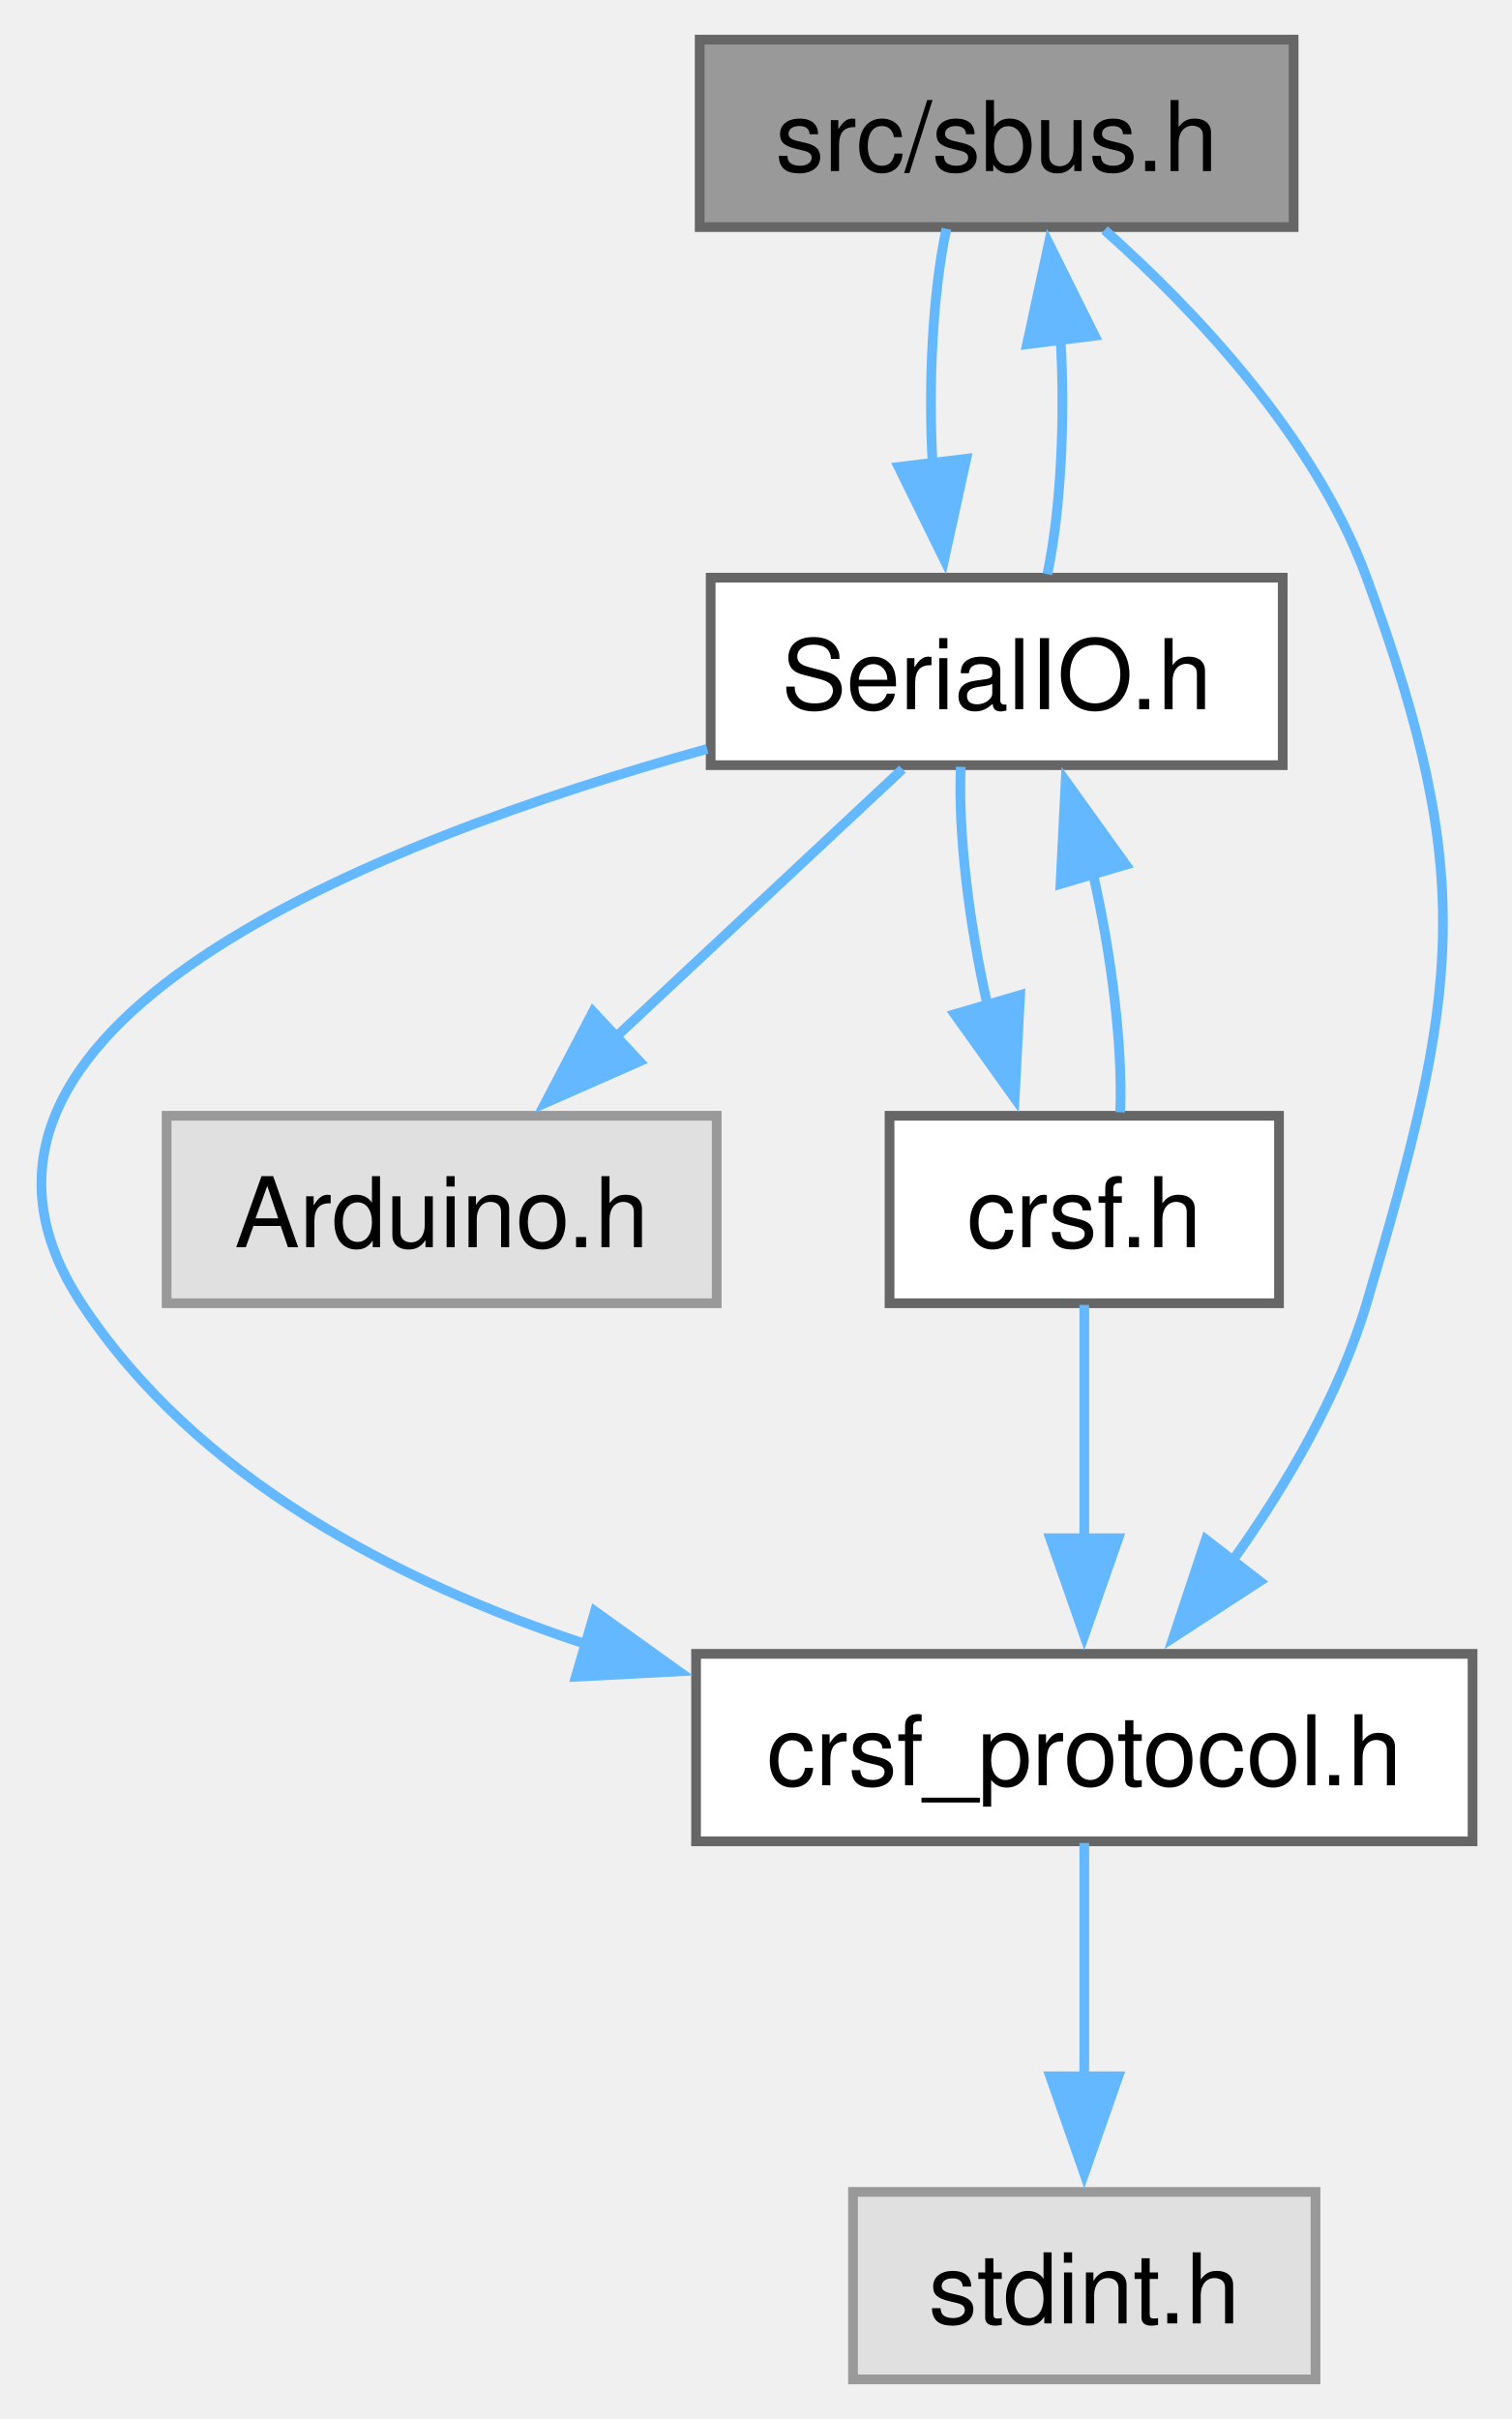
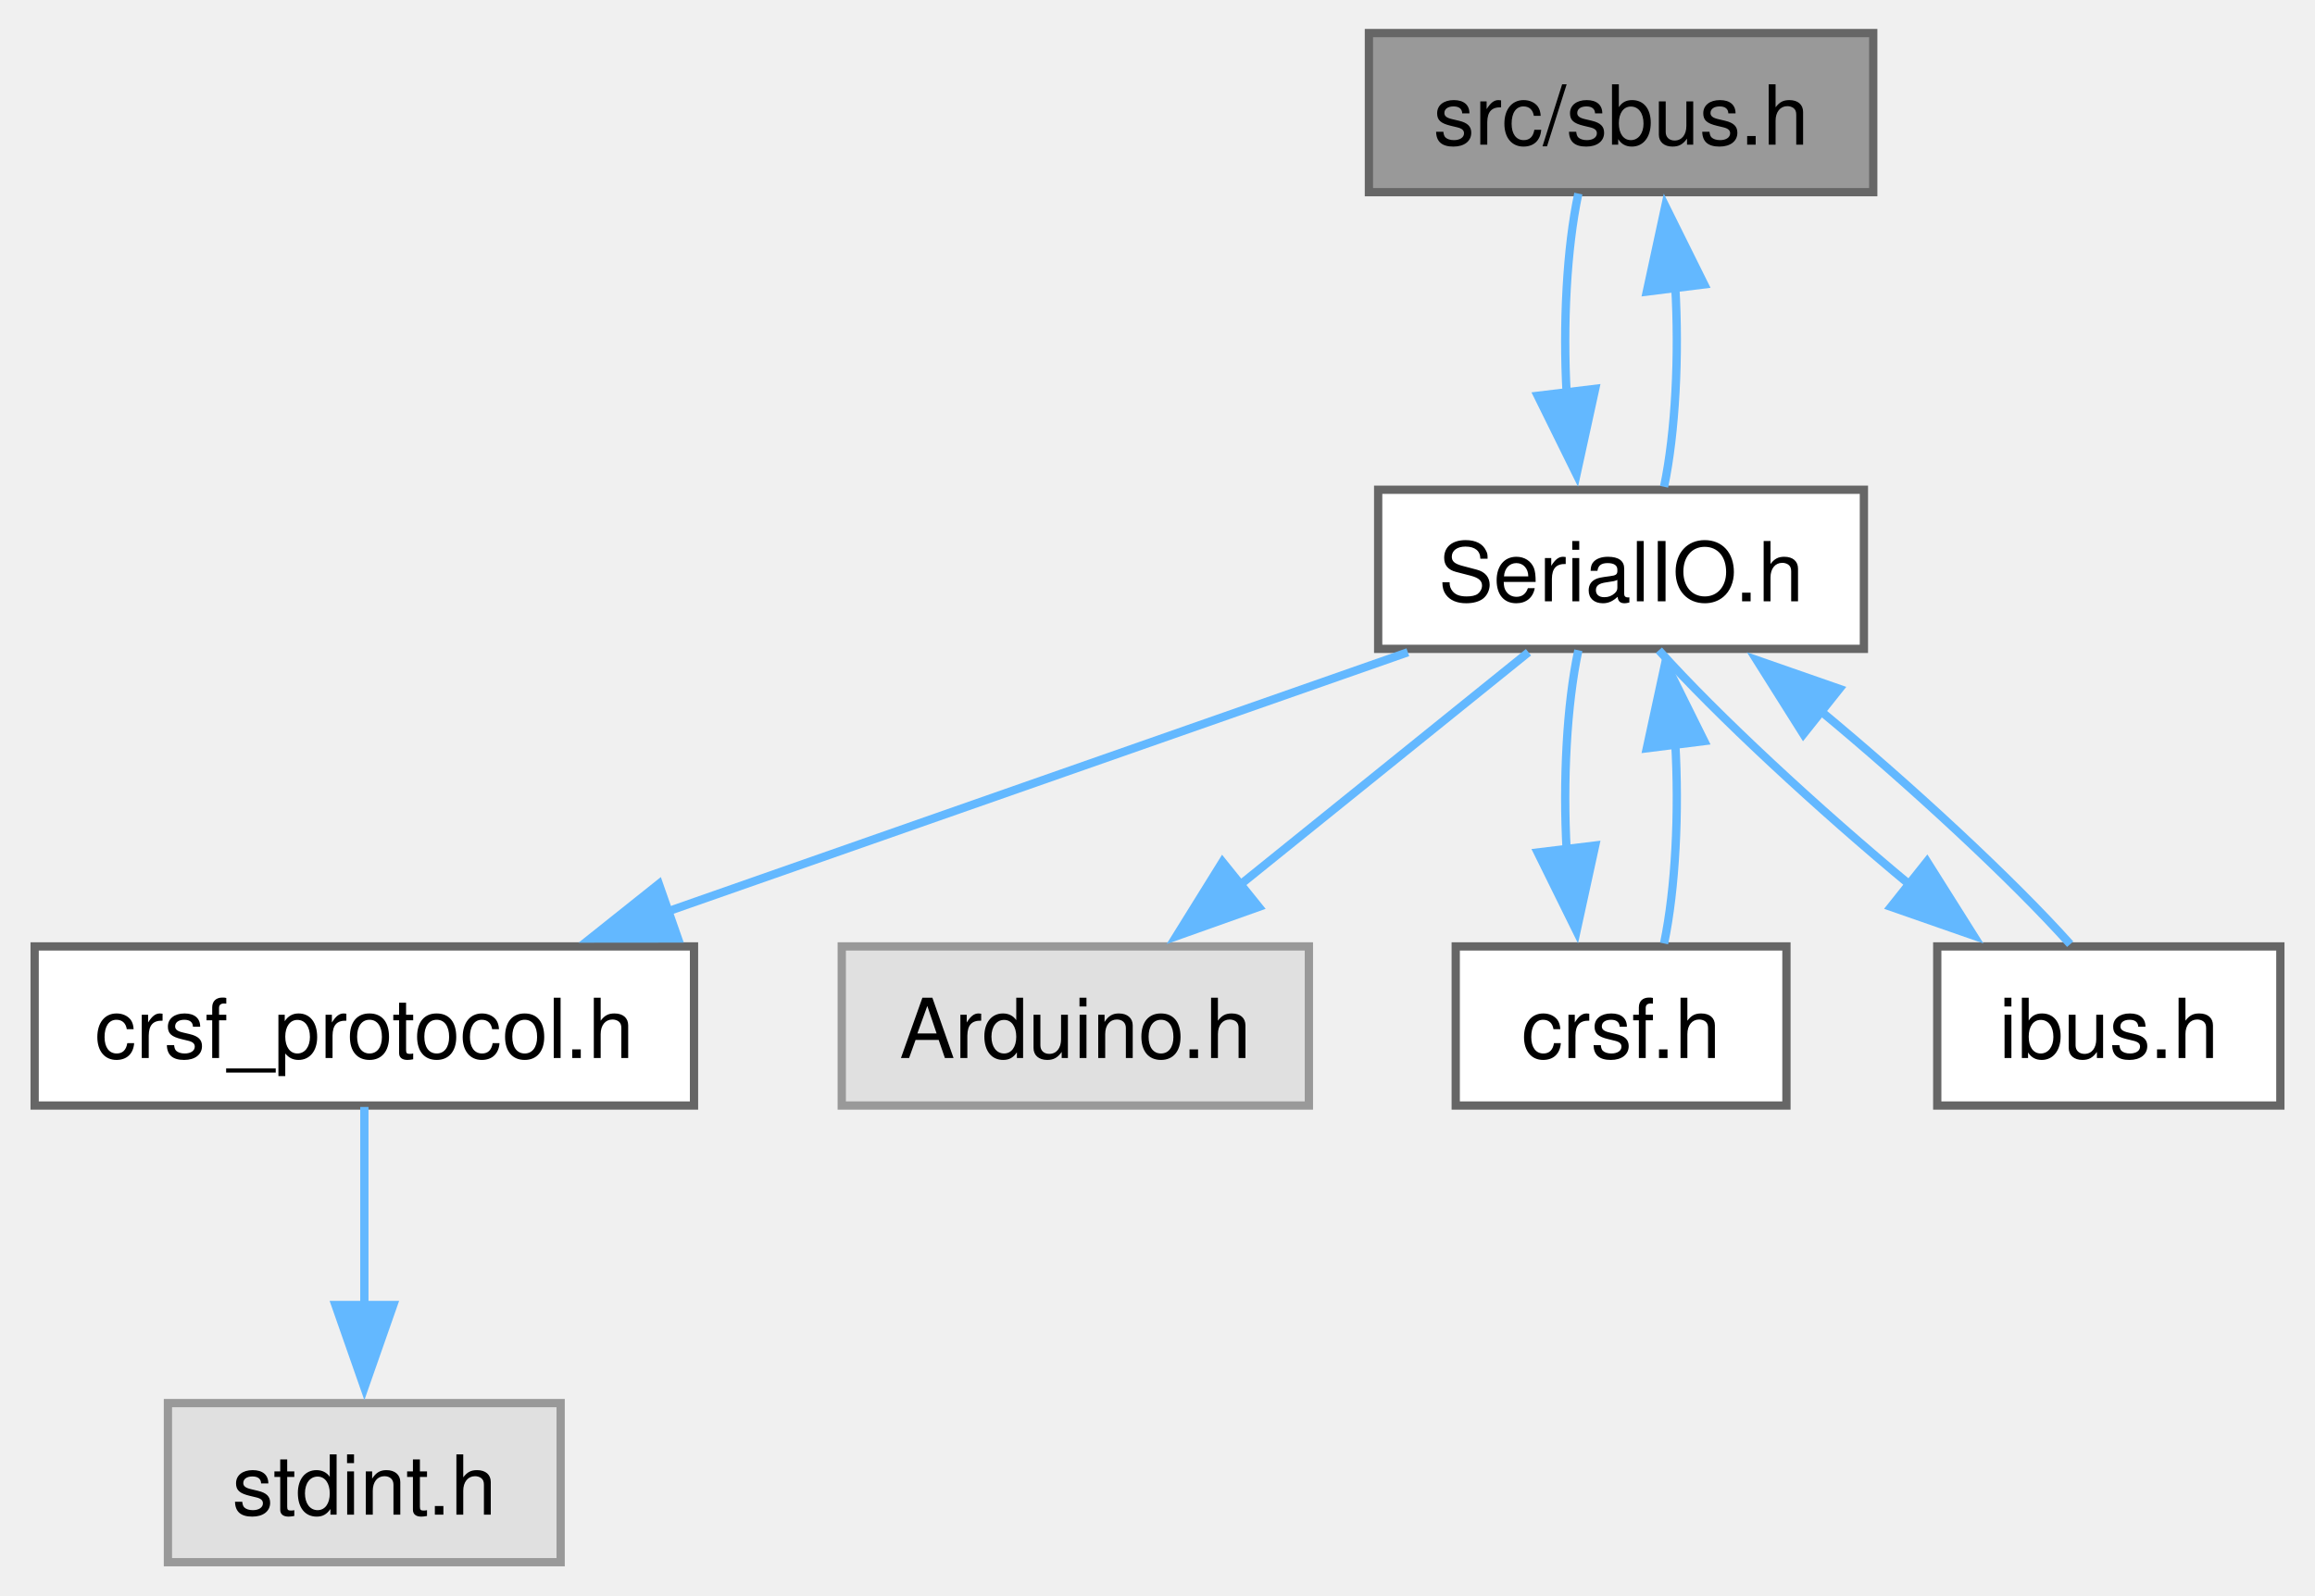
- <svg xmlns="http://www.w3.org/2000/svg" xmlns:xlink="http://www.w3.org/1999/xlink" width="155pt" height="248pt" viewBox="0.00 0.00 155.24 248.25">
-   <g id="graph0" class="graph" transform="scale(1 1) rotate(0) translate(4 244.25)">
+ <svg xmlns="http://www.w3.org/2000/svg" xmlns:xlink="http://www.w3.org/1999/xlink" width="280pt" height="193pt" viewBox="0.00 0.00 279.62 193.00">
+   <g id="graph0" class="graph" transform="scale(1 1) rotate(0) translate(4 189)">
    <g id="Node000001" class="node">
      <g id="a_Node000001">
        <a xlink:title="Header file for the SBUS protocol implementation.">
-           <polygon fill="#999999" stroke="#666666" points="128.86,-240.25 67.86,-240.25 67.86,-221 128.86,-221 128.86,-240.25" />
-           <text text-anchor="middle" x="98.36" y="-226.75" font-family="Helvetica,sans-Serif" font-size="10.00">src/sbus.h</text>
+           <polygon fill="#999999" stroke="#666666" points="222.38,-185 161.38,-185 161.38,-165.75 222.38,-165.75 222.38,-185" />
+           <text text-anchor="middle" x="191.88" y="-171.5" font-family="Helvetica,sans-Serif" font-size="10.00">src/sbus.h</text>
        </a>
      </g>
    </g>
    <g id="Node000002" class="node">
      <g id="a_Node000002">
        <a xlink:href="SerialIO_8h.html" target="_top" xlink:title="Header file for serial input/output (IO) functionality.">
-           <polygon fill="white" stroke="#666666" points="127.74,-185 68.99,-185 68.99,-165.75 127.74,-165.75 127.74,-185" />
-           <text text-anchor="middle" x="98.36" y="-171.5" font-family="Helvetica,sans-Serif" font-size="10.00">SerialIO.h</text>
+           <polygon fill="white" stroke="#666666" points="221.25,-129.75 162.5,-129.75 162.5,-110.5 221.25,-110.5 221.25,-129.75" />
+           <text text-anchor="middle" x="191.88" y="-116.25" font-family="Helvetica,sans-Serif" font-size="10.00">SerialIO.h</text>
        </a>
      </g>
    </g>
    <g id="edge1_Node000001_Node000002" class="edge">
      <g id="a_edge1_Node000001_Node000002">
        <a xlink:title=" ">
-           <path fill="none" stroke="#63b8ff" d="M93.2,-220.83C91.79,-214.24 91.32,-204.96 91.79,-196.57" />
-           <polygon fill="#63b8ff" stroke="#63b8ff" points="95.24,-197.21 92.97,-186.86 88.29,-196.37 95.24,-197.21" />
+           <path fill="none" stroke="#63b8ff" d="M186.71,-165.58C185.3,-158.99 184.83,-149.71 185.3,-141.32" />
+           <polygon fill="#63b8ff" stroke="#63b8ff" points="188.75,-141.96 186.49,-131.61 181.8,-141.12 188.75,-141.96" />
+         </a>
+       </g>
+     </g>
+     <g id="edge9_Node000002_Node000001" class="edge">
+       <g id="a_edge9_Node000002_Node000001">
+         <a xlink:title=" ">
+           <path fill="none" stroke="#63b8ff" d="M197.08,-130.11C198.47,-136.75 198.92,-146.05 198.43,-154.42" />
+           <polygon fill="#63b8ff" stroke="#63b8ff" points="194.99,-153.72 197.23,-164.08 201.94,-154.59 194.99,-153.72" />
        </a>
      </g>
    </g>
    <g id="Node000003" class="node">
      <g id="a_Node000003">
        <a xlink:href="crsf__protocol_8h.html" target="_top" xlink:title="Header file for the CRSF protocol implementation.">
-           <polygon fill="white" stroke="#666666" points="147.24,-74.5 67.49,-74.5 67.49,-55.25 147.24,-55.25 147.24,-74.5" />
-           <text text-anchor="middle" x="107.36" y="-61" font-family="Helvetica,sans-Serif" font-size="10.00">crsf_protocol.h</text>
-         </a>
-       </g>
-     </g>
-     <g id="edge9_Node000001_Node000003" class="edge">
-       <g id="a_edge9_Node000001_Node000003">
-         <a xlink:title=" ">
-           <path fill="none" stroke="#63b8ff" d="M109.44,-220.7C118.63,-212.53 131.02,-199.52 136.36,-185 147.8,-153.93 145.77,-142.25 136.36,-110.5 133.55,-101.01 128.02,-91.66 122.53,-83.98" />
-           <polygon fill="#63b8ff" stroke="#63b8ff" points="125.39,-81.95 116.51,-76.18 119.85,-86.24 125.39,-81.95" />
-         </a>
-       </g>
-     </g>
-     <g id="edge8_Node000002_Node000001" class="edge">
-       <g id="a_edge8_Node000002_Node000001">
-         <a xlink:title=" ">
-           <path fill="none" stroke="#63b8ff" d="M103.57,-185.36C104.96,-192 105.41,-201.3 104.92,-209.67" />
-           <polygon fill="#63b8ff" stroke="#63b8ff" points="101.48,-208.97 103.72,-219.33 108.43,-209.84 101.48,-208.97" />
+           <polygon fill="white" stroke="#666666" points="79.75,-74.5 0,-74.5 0,-55.25 79.75,-55.25 79.75,-74.5" />
+           <text text-anchor="middle" x="39.88" y="-61" font-family="Helvetica,sans-Serif" font-size="10.00">crsf_protocol.h</text>
        </a>
      </g>
    </g>
    <g id="edge2_Node000002_Node000003" class="edge">
      <g id="a_edge2_Node000002_Node000003">
        <a xlink:title=" ">
-           <path fill="none" stroke="#63b8ff" d="M68.63,-167.42C34.57,-157.95 -14.26,-138.87 4.36,-110.5 16.1,-92.63 36.68,-81.88 56.38,-75.43" />
-           <polygon fill="#63b8ff" stroke="#63b8ff" points="57.11,-78.87 65.72,-72.7 55.14,-72.15 57.11,-78.87" />
+           <path fill="none" stroke="#63b8ff" d="M166.09,-110.09C141.52,-101.49 104.29,-88.44 76.62,-78.75" />
+           <polygon fill="#63b8ff" stroke="#63b8ff" points="77.81,-75.46 67.21,-75.45 75.5,-82.06 77.81,-75.46" />
        </a>
      </g>
    </g>
    <g id="Node000005" class="node">
      <g id="a_Node000005">
        <a xlink:title=" ">
-           <polygon fill="#e0e0e0" stroke="#999999" points="69.61,-129.75 13.11,-129.75 13.11,-110.5 69.61,-110.5 69.61,-129.75" />
-           <text text-anchor="middle" x="41.36" y="-116.25" font-family="Helvetica,sans-Serif" font-size="10.00">Arduino.h</text>
+           <polygon fill="#e0e0e0" stroke="#999999" points="154.12,-74.5 97.62,-74.5 97.62,-55.25 154.12,-55.25 154.12,-74.5" />
+           <text text-anchor="middle" x="125.88" y="-61" font-family="Helvetica,sans-Serif" font-size="10.00">Arduino.h</text>
        </a>
      </g>
    </g>
    <g id="edge4_Node000002_Node000005" class="edge">
      <g id="a_edge4_Node000002_Node000005">
        <a xlink:title=" ">
-           <path fill="none" stroke="#63b8ff" d="M88.69,-165.34C80.62,-157.8 68.9,-146.85 59.14,-137.73" />
-           <polygon fill="#63b8ff" stroke="#63b8ff" points="61.69,-135.33 52,-131.06 56.91,-140.44 61.69,-135.33" />
+           <path fill="none" stroke="#63b8ff" d="M180.68,-110.09C171.14,-102.4 157.2,-91.15 145.77,-81.93" />
+           <polygon fill="#63b8ff" stroke="#63b8ff" points="148.06,-79.28 138.08,-75.73 143.67,-84.73 148.06,-79.28" />
        </a>
      </g>
    </g>
    <g id="Node000006" class="node">
      <g id="a_Node000006">
        <a xlink:href="crsf_8h.html" target="_top" xlink:title="Header file for the CRSF protocol implementation.">
-           <polygon fill="white" stroke="#666666" points="127.36,-129.75 87.36,-129.75 87.36,-110.5 127.36,-110.5 127.36,-129.75" />
-           <text text-anchor="middle" x="107.36" y="-116.25" font-family="Helvetica,sans-Serif" font-size="10.00">crsf.h</text>
+           <polygon fill="white" stroke="#666666" points="211.88,-74.5 171.88,-74.5 171.88,-55.25 211.88,-55.25 211.88,-74.5" />
+           <text text-anchor="middle" x="191.88" y="-61" font-family="Helvetica,sans-Serif" font-size="10.00">crsf.h</text>
        </a>
      </g>
    </g>
    <g id="edge5_Node000002_Node000006" class="edge">
      <g id="a_edge5_Node000002_Node000006">
        <a xlink:title=" ">
-           <path fill="none" stroke="#63b8ff" d="M94.68,-165.58C94.38,-158.92 95.51,-149.49 97.44,-141.03" />
-           <polygon fill="#63b8ff" stroke="#63b8ff" points="100.77,-142.14 100.21,-131.56 94.05,-140.18 100.77,-142.14" />
+           <path fill="none" stroke="#63b8ff" d="M186.71,-110.33C185.3,-103.74 184.83,-94.46 185.3,-86.07" />
+           <polygon fill="#63b8ff" stroke="#63b8ff" points="188.75,-86.71 186.49,-76.36 181.8,-85.87 188.75,-86.71" />
+         </a>
+       </g>
+     </g>
+     <g id="Node000007" class="node">
+       <g id="a_Node000007">
+         <a xlink:href="ibus_8h.html" target="_top" xlink:title="Header file for the Ibus protocol implementation.">
+           <polygon fill="white" stroke="#666666" points="271.62,-74.5 230.12,-74.5 230.12,-55.25 271.62,-55.25 271.62,-74.5" />
+           <text text-anchor="middle" x="250.88" y="-61" font-family="Helvetica,sans-Serif" font-size="10.00">ibus.h</text>
+         </a>
+       </g>
+     </g>
+     <g id="edge7_Node000002_Node000007" class="edge">
+       <g id="a_edge7_Node000002_Node000007">
+         <a xlink:title=" ">
+           <path fill="none" stroke="#63b8ff" d="M196.45,-110.33C203.37,-102.59 215.71,-91.14 227,-81.79" />
+           <polygon fill="#63b8ff" stroke="#63b8ff" points="228.88,-84.77 234.53,-75.8 224.52,-79.29 228.88,-84.77" />
        </a>
      </g>
    </g>
    <g id="Node000004" class="node">
      <g id="a_Node000004">
        <a xlink:title=" ">
-           <polygon fill="#e0e0e0" stroke="#999999" points="131.11,-19.25 83.61,-19.25 83.61,0 131.11,0 131.11,-19.25" />
-           <text text-anchor="middle" x="107.36" y="-5.75" font-family="Helvetica,sans-Serif" font-size="10.00">stdint.h</text>
+           <polygon fill="#e0e0e0" stroke="#999999" points="63.62,-19.25 16.12,-19.25 16.12,0 63.62,0 63.62,-19.25" />
+           <text text-anchor="middle" x="39.88" y="-5.75" font-family="Helvetica,sans-Serif" font-size="10.00">stdint.h</text>
        </a>
      </g>
    </g>
    <g id="edge3_Node000003_Node000004" class="edge">
      <g id="a_edge3_Node000003_Node000004">
        <a xlink:title=" ">
-           <path fill="none" stroke="#63b8ff" d="M107.36,-55.08C107.36,-48.57 107.36,-39.42 107.36,-31.12" />
-           <polygon fill="#63b8ff" stroke="#63b8ff" points="110.86,-31.12 107.36,-21.12 103.86,-31.12 110.86,-31.12" />
+           <path fill="none" stroke="#63b8ff" d="M39.88,-55.08C39.88,-48.57 39.88,-39.42 39.88,-31.12" />
+           <polygon fill="#63b8ff" stroke="#63b8ff" points="43.38,-31.12 39.88,-21.12 36.38,-31.12 43.38,-31.12" />
        </a>
      </g>
    </g>
    <g id="edge6_Node000006_Node000002" class="edge">
      <g id="a_edge6_Node000006_Node000002">
        <a xlink:title=" ">
-           <path fill="none" stroke="#63b8ff" d="M111.05,-130.11C111.32,-136.83 110.17,-146.27 108.23,-154.71" />
-           <polygon fill="#63b8ff" stroke="#63b8ff" points="104.92,-153.55 105.45,-164.13 111.63,-155.53 104.92,-153.55" />
+           <path fill="none" stroke="#63b8ff" d="M197.08,-74.86C198.47,-81.5 198.92,-90.8 198.43,-99.17" />
+           <polygon fill="#63b8ff" stroke="#63b8ff" points="194.99,-98.47 197.23,-108.83 201.94,-99.34 194.99,-98.47" />
        </a>
      </g>
    </g>
-     <g id="edge7_Node000006_Node000003" class="edge">
-       <g id="a_edge7_Node000006_Node000003">
+     <g id="edge8_Node000007_Node000002" class="edge">
+       <g id="a_edge8_Node000007_Node000002">
        <a xlink:title=" ">
-           <path fill="none" stroke="#63b8ff" d="M107.36,-110.33C107.36,-103.82 107.36,-94.67 107.36,-86.37" />
-           <polygon fill="#63b8ff" stroke="#63b8ff" points="110.86,-86.37 107.36,-76.37 103.86,-86.37 110.86,-86.37" />
+           <path fill="none" stroke="#63b8ff" d="M246.2,-74.77C239.27,-82.51 227.01,-93.89 215.77,-103.19" />
+           <polygon fill="#63b8ff" stroke="#63b8ff" points="213.93,-100.18 208.28,-109.15 218.29,-105.66 213.93,-100.18" />
        </a>
      </g>
    </g>
  </g>
</svg>
